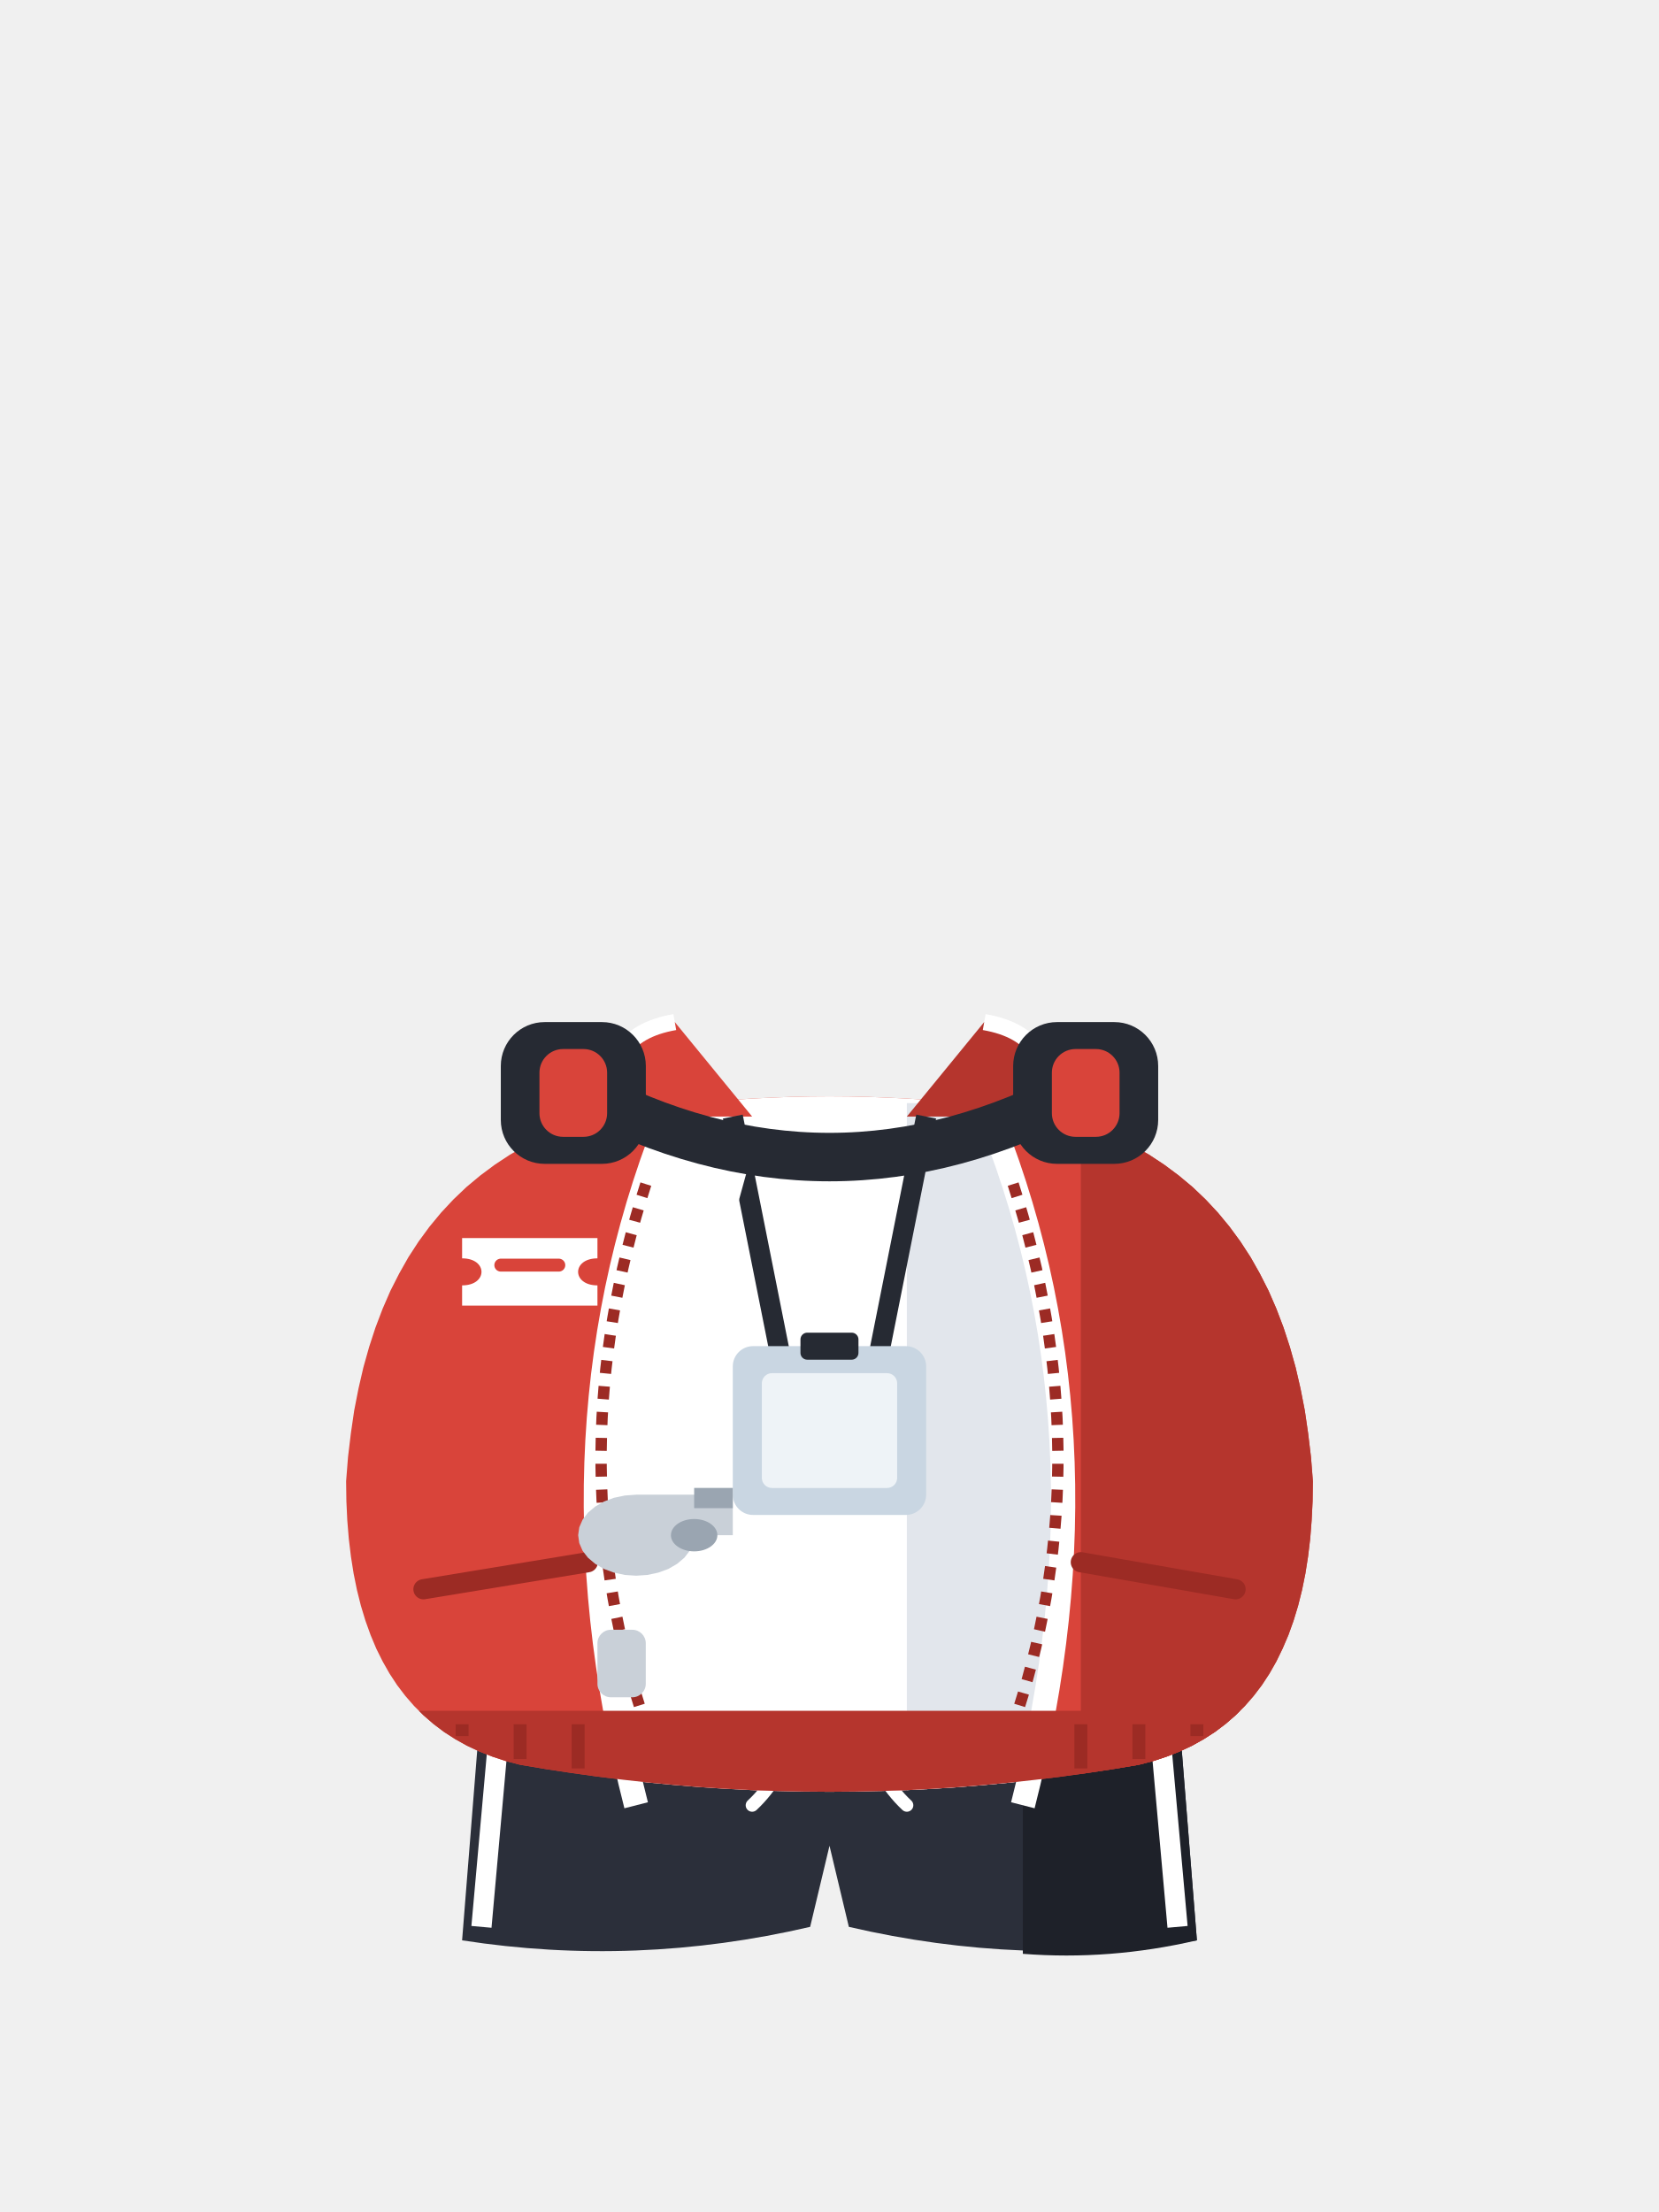
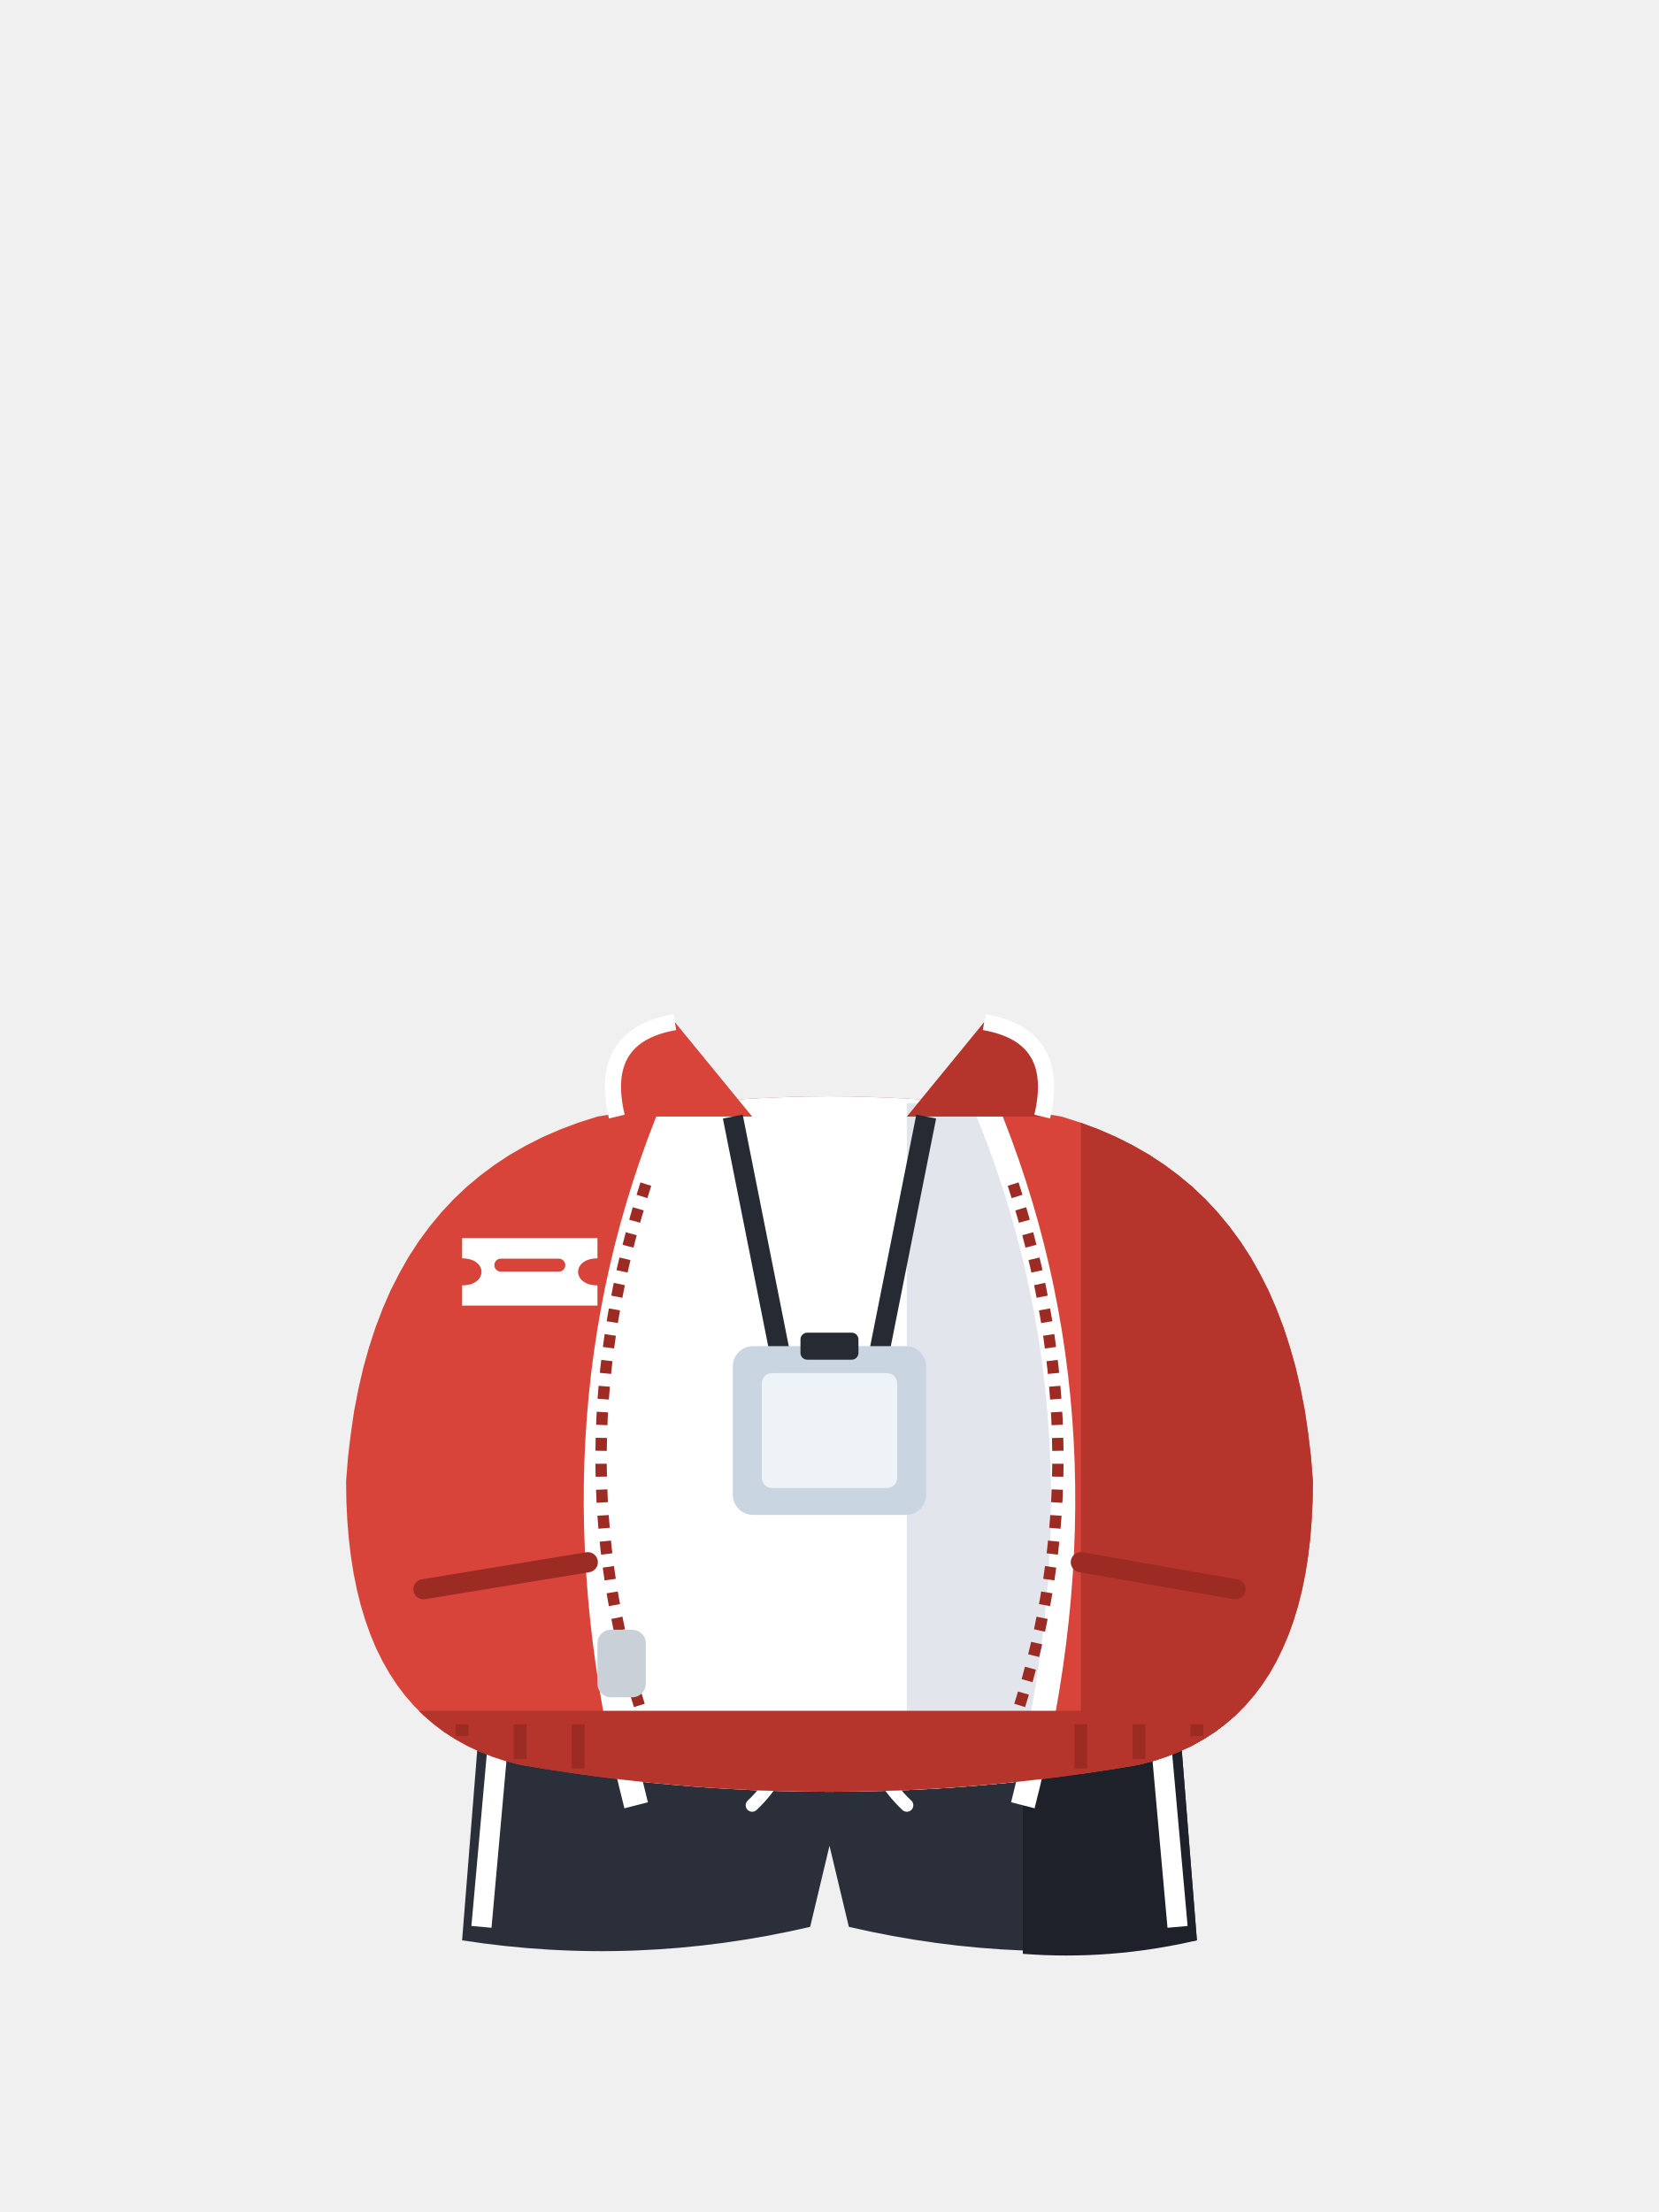
<svg xmlns="http://www.w3.org/2000/svg" viewBox="0 0 240 320">
  <path d="M 69.65 245.54 L 170.35 245.54 L 173.15 280.7 Q 147.97 284.61 122.8 278.75 L 120 267.02 L 117.2 278.75 Q 92.03 284.61 66.85 280.7 Z" fill="#2B2F3A" />
  <path d="M 147.97 245.54 L 170.35 245.54 L 173.15 280.7 Q 160.56 283.63 147.97 282.65 Z" fill="#1E2129" />
  <path d="M 72.45 247.49 L 69.65 278.75 M 167.55 247.49 L 170.35 278.75" stroke="#FFFFFF" stroke-width="2.92" />
  <path d="M 115.8 249.44 Q 113.01 257.26 108.81 261.16 M 124.2 249.44 Q 126.99 257.26 131.19 261.16" fill="none" stroke="#FFFFFF" stroke-width="1.87" stroke-linecap="round" />
  <path d="M 86.43 161.53 L 89.23 161.06 L 92.03 160.63 L 94.83 160.25 L 97.62 159.9 L 100.42 159.6 L 103.22 159.33 L 106.01 159.11 L 108.81 158.92 L 111.61 158.79 L 114.41 158.68 L 117.2 158.62 L 120 158.6 L 122.8 158.62 L 125.59 158.68 L 128.39 158.79 L 131.19 158.92 L 133.99 159.11 L 136.78 159.33 L 139.58 159.6 L 142.38 159.9 L 145.17 160.25 L 147.97 160.63 L 150.77 161.06 L 153.57 161.53 L 156.31 162.4 L 158.95 163.39 L 161.48 164.49 L 163.9 165.71 L 166.22 167.04 L 168.42 168.49 L 170.53 170.06 L 172.53 171.73 L 174.42 173.53 L 176.2 175.44 L 177.87 177.46 L 179.44 179.6 L 180.91 181.86 L 182.25 184.23 L 183.51 186.71 L 184.64 189.31 L 185.68 192.04 L 186.6 194.86 L 187.43 197.81 L 188.14 200.88 L 188.76 204.05 L 189.24 207.34 L 189.65 210.75 L 189.93 214.28 L 189.89 217.16 L 189.75 219.93 L 189.54 222.61 L 189.23 225.19 L 188.84 227.66 L 188.36 230.02 L 187.79 232.3 L 187.13 234.47 L 186.39 236.53 L 185.55 238.49 L 184.64 240.36 L 183.64 242.12 L 182.55 243.78 L 181.37 245.33 L 180.1 246.79 L 178.74 248.14 L 177.3 249.39 L 175.78 250.54 L 174.15 251.59 L 172.45 252.54 L 170.66 253.38 L 168.78 254.12 L 166.81 254.77 L 164.76 255.3 L 161.02 255.93 L 157.3 256.49 L 153.57 257.01 L 149.83 257.47 L 146.11 257.88 L 142.38 258.23 L 138.64 258.54 L 134.92 258.78 L 131.19 258.97 L 127.45 259.1 L 123.73 259.18 L 120 259.21 L 116.27 259.18 L 112.55 259.1 L 108.81 258.97 L 105.08 258.78 L 101.36 258.54 L 97.62 258.23 L 93.89 257.88 L 90.17 257.47 L 86.43 257.01 L 82.7 256.49 L 78.98 255.93 L 75.24 255.3 L 73.19 254.77 L 71.22 254.12 L 69.34 253.38 L 67.55 252.54 L 65.85 251.59 L 64.22 250.54 L 62.7 249.39 L 61.26 248.14 L 59.9 246.79 L 58.63 245.33 L 57.45 243.78 L 56.36 242.12 L 55.36 240.36 L 54.43 238.49 L 53.61 236.53 L 52.87 234.47 L 52.21 232.3 L 51.64 230.02 L 51.16 227.66 L 50.77 225.19 L 50.46 222.61 L 50.24 219.93 L 50.11 217.16 L 50.07 214.28 L 50.35 210.75 L 50.76 207.34 L 51.24 204.05 L 51.86 200.88 L 52.57 197.81 L 53.4 194.86 L 54.32 192.04 L 55.36 189.31 L 56.49 186.71 L 57.75 184.23 L 59.09 181.86 L 60.56 179.6 L 62.13 177.46 L 63.8 175.44 L 65.58 173.53 L 67.47 171.73 L 69.47 170.06 L 71.58 168.49 L 73.78 167.04 L 76.1 165.71 L 78.52 164.49 L 81.05 163.39 L 83.69 162.4 Z" fill="#D9443A" />
  <path d="M 156.36 256.62 L 157.3 256.49 L 161.02 255.93 L 164.76 255.3 L 166.81 254.77 L 168.78 254.12 L 170.66 253.38 L 172.45 252.54 L 174.15 251.59 L 175.78 250.54 L 177.3 249.39 L 178.74 248.14 L 180.1 246.79 L 181.37 245.33 L 182.55 243.78 L 183.64 242.12 L 184.64 240.36 L 185.55 238.49 L 186.39 236.53 L 187.13 234.47 L 187.79 232.3 L 188.36 230.02 L 188.84 227.66 L 189.23 225.19 L 189.54 222.61 L 189.75 219.93 L 189.89 217.16 L 189.93 214.28 L 189.65 210.75 L 189.24 207.34 L 188.76 204.05 L 188.14 200.88 L 187.43 197.81 L 186.6 194.86 L 185.68 192.04 L 184.64 189.31 L 183.51 186.71 L 182.25 184.23 L 180.91 181.86 L 179.44 179.6 L 177.87 177.46 L 176.2 175.44 L 174.42 173.53 L 172.53 171.73 L 170.53 170.06 L 168.42 168.49 L 166.22 167.04 L 163.9 165.71 L 161.48 164.49 L 158.95 163.39 L 156.36 162.42 Z" fill="#B5352D" />
  <path d="M 149.08 256.62 L 150.07 252.1 L 150.94 247.61 L 151.71 243.15 L 152.34 238.71 L 152.87 234.3 L 153.27 229.92 L 153.57 225.57 L 153.73 221.23 L 153.8 216.93 L 153.73 212.67 L 153.57 208.42 L 153.27 204.2 L 152.87 200.01 L 152.34 195.84 L 151.71 191.7 L 150.94 187.59 L 150.07 183.51 L 149.08 179.45 L 147.97 175.42 L 146.74 171.42 L 145.41 167.45 L 143.94 163.49 L 142.52 159.92 L 142.38 159.9 L 139.58 159.6 L 136.78 159.33 L 133.99 159.11 L 131.19 158.92 L 128.39 158.79 L 125.59 158.68 L 122.8 158.62 L 120 158.6 L 117.2 158.62 L 114.41 158.68 L 111.61 158.79 L 108.81 158.92 L 106.01 159.11 L 103.22 159.33 L 100.42 159.6 L 97.62 159.9 L 97.48 159.92 L 96.06 163.49 L 94.59 167.45 L 93.26 171.42 L 92.03 175.42 L 90.92 179.45 L 89.93 183.51 L 89.06 187.59 L 88.29 191.7 L 87.66 195.84 L 87.13 200.01 L 86.73 204.2 L 86.43 208.42 L 86.27 212.67 L 86.2 216.93 L 86.27 221.23 L 86.43 225.57 L 86.73 229.92 L 87.13 234.3 L 87.66 238.71 L 88.29 243.15 L 89.06 247.61 L 89.93 252.1 L 90.92 256.62 L 91.16 257.58 L 93.89 257.88 L 97.62 258.23 L 101.36 258.54 L 105.08 258.78 L 108.81 258.97 L 112.55 259.1 L 116.27 259.18 L 120 259.21 L 123.73 259.18 L 127.45 259.1 L 131.19 258.97 L 134.92 258.78 L 138.64 258.54 L 142.38 258.23 L 146.11 257.88 L 148.84 257.58 Z" fill="#FFFFFF" />
  <path d="M 131.19 159.58 L 131.19 258.97 L 134.92 258.78 L 138.64 258.54 L 142.38 258.23 L 146.11 257.88 L 148.84 257.58 L 149.08 256.62 L 150.07 252.1 L 150.94 247.61 L 151.71 243.15 L 152.34 238.71 L 152.87 234.3 L 153.27 229.92 L 153.57 225.57 L 153.73 221.23 L 153.8 216.93 L 153.73 212.67 L 153.57 208.42 L 153.27 204.2 L 152.87 200.01 L 152.34 195.84 L 151.71 191.7 L 150.94 187.59 L 150.07 183.51 L 149.08 179.45 L 147.97 175.42 L 146.74 171.42 L 145.41 167.45 L 143.94 163.49 L 142.52 159.92 L 142.38 159.9 L 139.58 159.6 L 139.37 159.58 Z" fill="#E2E6EC" />
  <path d="M 97.62 159.58 Q 78.04 206.46 92.03 261.16" fill="none" stroke="#FFFFFF" stroke-width="3.51" />
  <path d="M 142.38 159.58 Q 161.96 206.46 147.97 261.16" fill="none" stroke="#FFFFFF" stroke-width="3.51" />
  <path d="M 60.6 247.49 L 61.26 248.14 L 62.7 249.39 L 64.22 250.54 L 65.85 251.59 L 67.55 252.54 L 69.34 253.38 L 71.22 254.12 L 73.19 254.77 L 75.24 255.3 L 78.98 255.93 L 82.7 256.49 L 86.43 257.01 L 90.17 257.47 L 93.89 257.88 L 97.62 258.23 L 101.36 258.54 L 105.08 258.78 L 108.81 258.97 L 112.55 259.1 L 116.27 259.18 L 120 259.21 L 123.73 259.18 L 127.45 259.1 L 131.19 258.97 L 134.92 258.78 L 138.64 258.54 L 142.38 258.23 L 146.11 257.88 L 149.83 257.47 L 153.57 257.01 L 157.3 256.49 L 161.02 255.93 L 164.76 255.3 L 166.81 254.77 L 168.78 254.12 L 170.66 253.38 L 172.45 252.54 L 174.15 251.59 L 175.78 250.54 L 177.3 249.39 L 178.74 248.14 L 179.4 247.49 Z" fill="#B5352D" />
  <path d="M 66.85 249.44 V 251.15 M 75.24 249.44 V 254.47 M 83.64 249.44 V 255.83 M 156.36 249.44 V 255.83 M 164.76 249.44 V 254.47 M 173.15 249.44 V 251.15" stroke="#9C2B24" stroke-width="1.87" />
  <path d="M 61.26 229.91 L 85.03 226" stroke="#9C2B24" stroke-width="2.92" stroke-linecap="round" />
  <path d="M 156.36 226 L 178.74 229.91" stroke="#9C2B24" stroke-width="2.92" stroke-linecap="round" />
  <path d="M 66.85 179.11 H 86.43 V 182.04 C 82.7 182.04 82.7 185.95 86.43 185.95 V 188.88 H 66.85 V 185.95 C 70.59 185.95 70.59 182.04 66.85 182.04 Z" fill="#FFFFFF" />
  <path d="M 72.45 183.02 H 80.84" stroke="#D9443A" stroke-width="1.87" stroke-linecap="round" />
  <path d="M 93.43 171.3 Q 80.84 210.37 92.73 247.49" fill="none" stroke="#9C2B24" stroke-width="1.64" stroke-dasharray="1.87 1.87" />
  <path d="M 146.57 171.3 Q 159.16 210.37 147.27 247.49" fill="none" stroke="#9C2B24" stroke-width="1.64" stroke-dasharray="1.87 1.87" />
  <rect x="86.43" y="235.77" width="6.99" height="9.77" rx="1.95" fill="#C9D0D8" />
  <path d="M 89.23 161.53 Q 86.43 149.81 97.62 147.86 L 108.81 161.53 Z" fill="#D9443A" />
  <path d="M 89.23 161.53 Q 86.43 149.81 97.62 147.86" fill="none" stroke="#FFFFFF" stroke-width="2.34" />
  <path d="M 150.77 161.53 Q 153.57 149.81 142.38 147.86 L 131.19 161.53 Z" fill="#B5352D" />
  <path d="M 150.77 161.53 Q 153.57 149.81 142.38 147.86" fill="none" stroke="#FFFFFF" stroke-width="2.34" />
  <path d="M 106.01 161.53 L 113.01 196.7 M 133.99 161.53 L 126.99 196.7" fill="none" stroke="#262A33" stroke-width="2.92" />
  <rect x="106.01" y="194.74" width="27.97" height="24.42" rx="2.93" fill="#C9D6E2" />
  <rect x="110.21" y="198.65" width="19.58" height="16.61" rx="1.47" fill="#EEF3F7" />
  <rect x="115.8" y="192.79" width="8.39" height="3.91" rx="0.98" fill="#262A33" />
-   <path d="M 108.81 163.48 Q 100.42 188.88 100.42 216.23" fill="none" stroke="#FFFFFF" stroke-width="2.1" />
-   <path d="M 106.01 222.09 L 106.01 216.23 L 92.03 216.23 L 90.39 216.35 L 88.81 216.68 L 87.37 217.22 L 86.1 217.95 L 85.05 218.84 L 84.28 219.85 L 83.8 220.95 L 83.64 222.09 L 83.8 223.23 L 84.28 224.34 L 85.05 225.34 L 86.1 226.23 L 87.37 226.97 L 88.81 227.5 L 90.39 227.84 L 92.03 227.95 L 93.66 227.84 L 95.24 227.5 L 96.69 226.97 L 97.96 226.23 L 99.01 225.34 L 99.78 224.34 L 100.25 223.23 L 100.42 222.09 Z" fill="#C9D0D8" />
-   <ellipse cx="100.42" cy="222.09" rx="3.36" ry="2.34" fill="#9AA5B1" />
-   <rect x="100.42" y="215.25" width="5.59" height="2.93" fill="#9AA5B1" />
-   <path d="M 83.64 157.62 Q 120 177.16 156.36 157.62" fill="none" stroke="#262A33" stroke-width="7.01" stroke-linecap="round" />
-   <rect x="72.45" y="147.86" width="20.98" height="20.51" rx="6.35" fill="#262A33" />
-   <rect x="146.57" y="147.86" width="20.98" height="20.51" rx="6.35" fill="#262A33" />
-   <rect x="78.04" y="151.76" width="9.79" height="12.7" rx="3.42" fill="#D9443A" />
-   <rect x="152.17" y="151.76" width="9.79" height="12.7" rx="3.42" fill="#D9443A" />
</svg>
